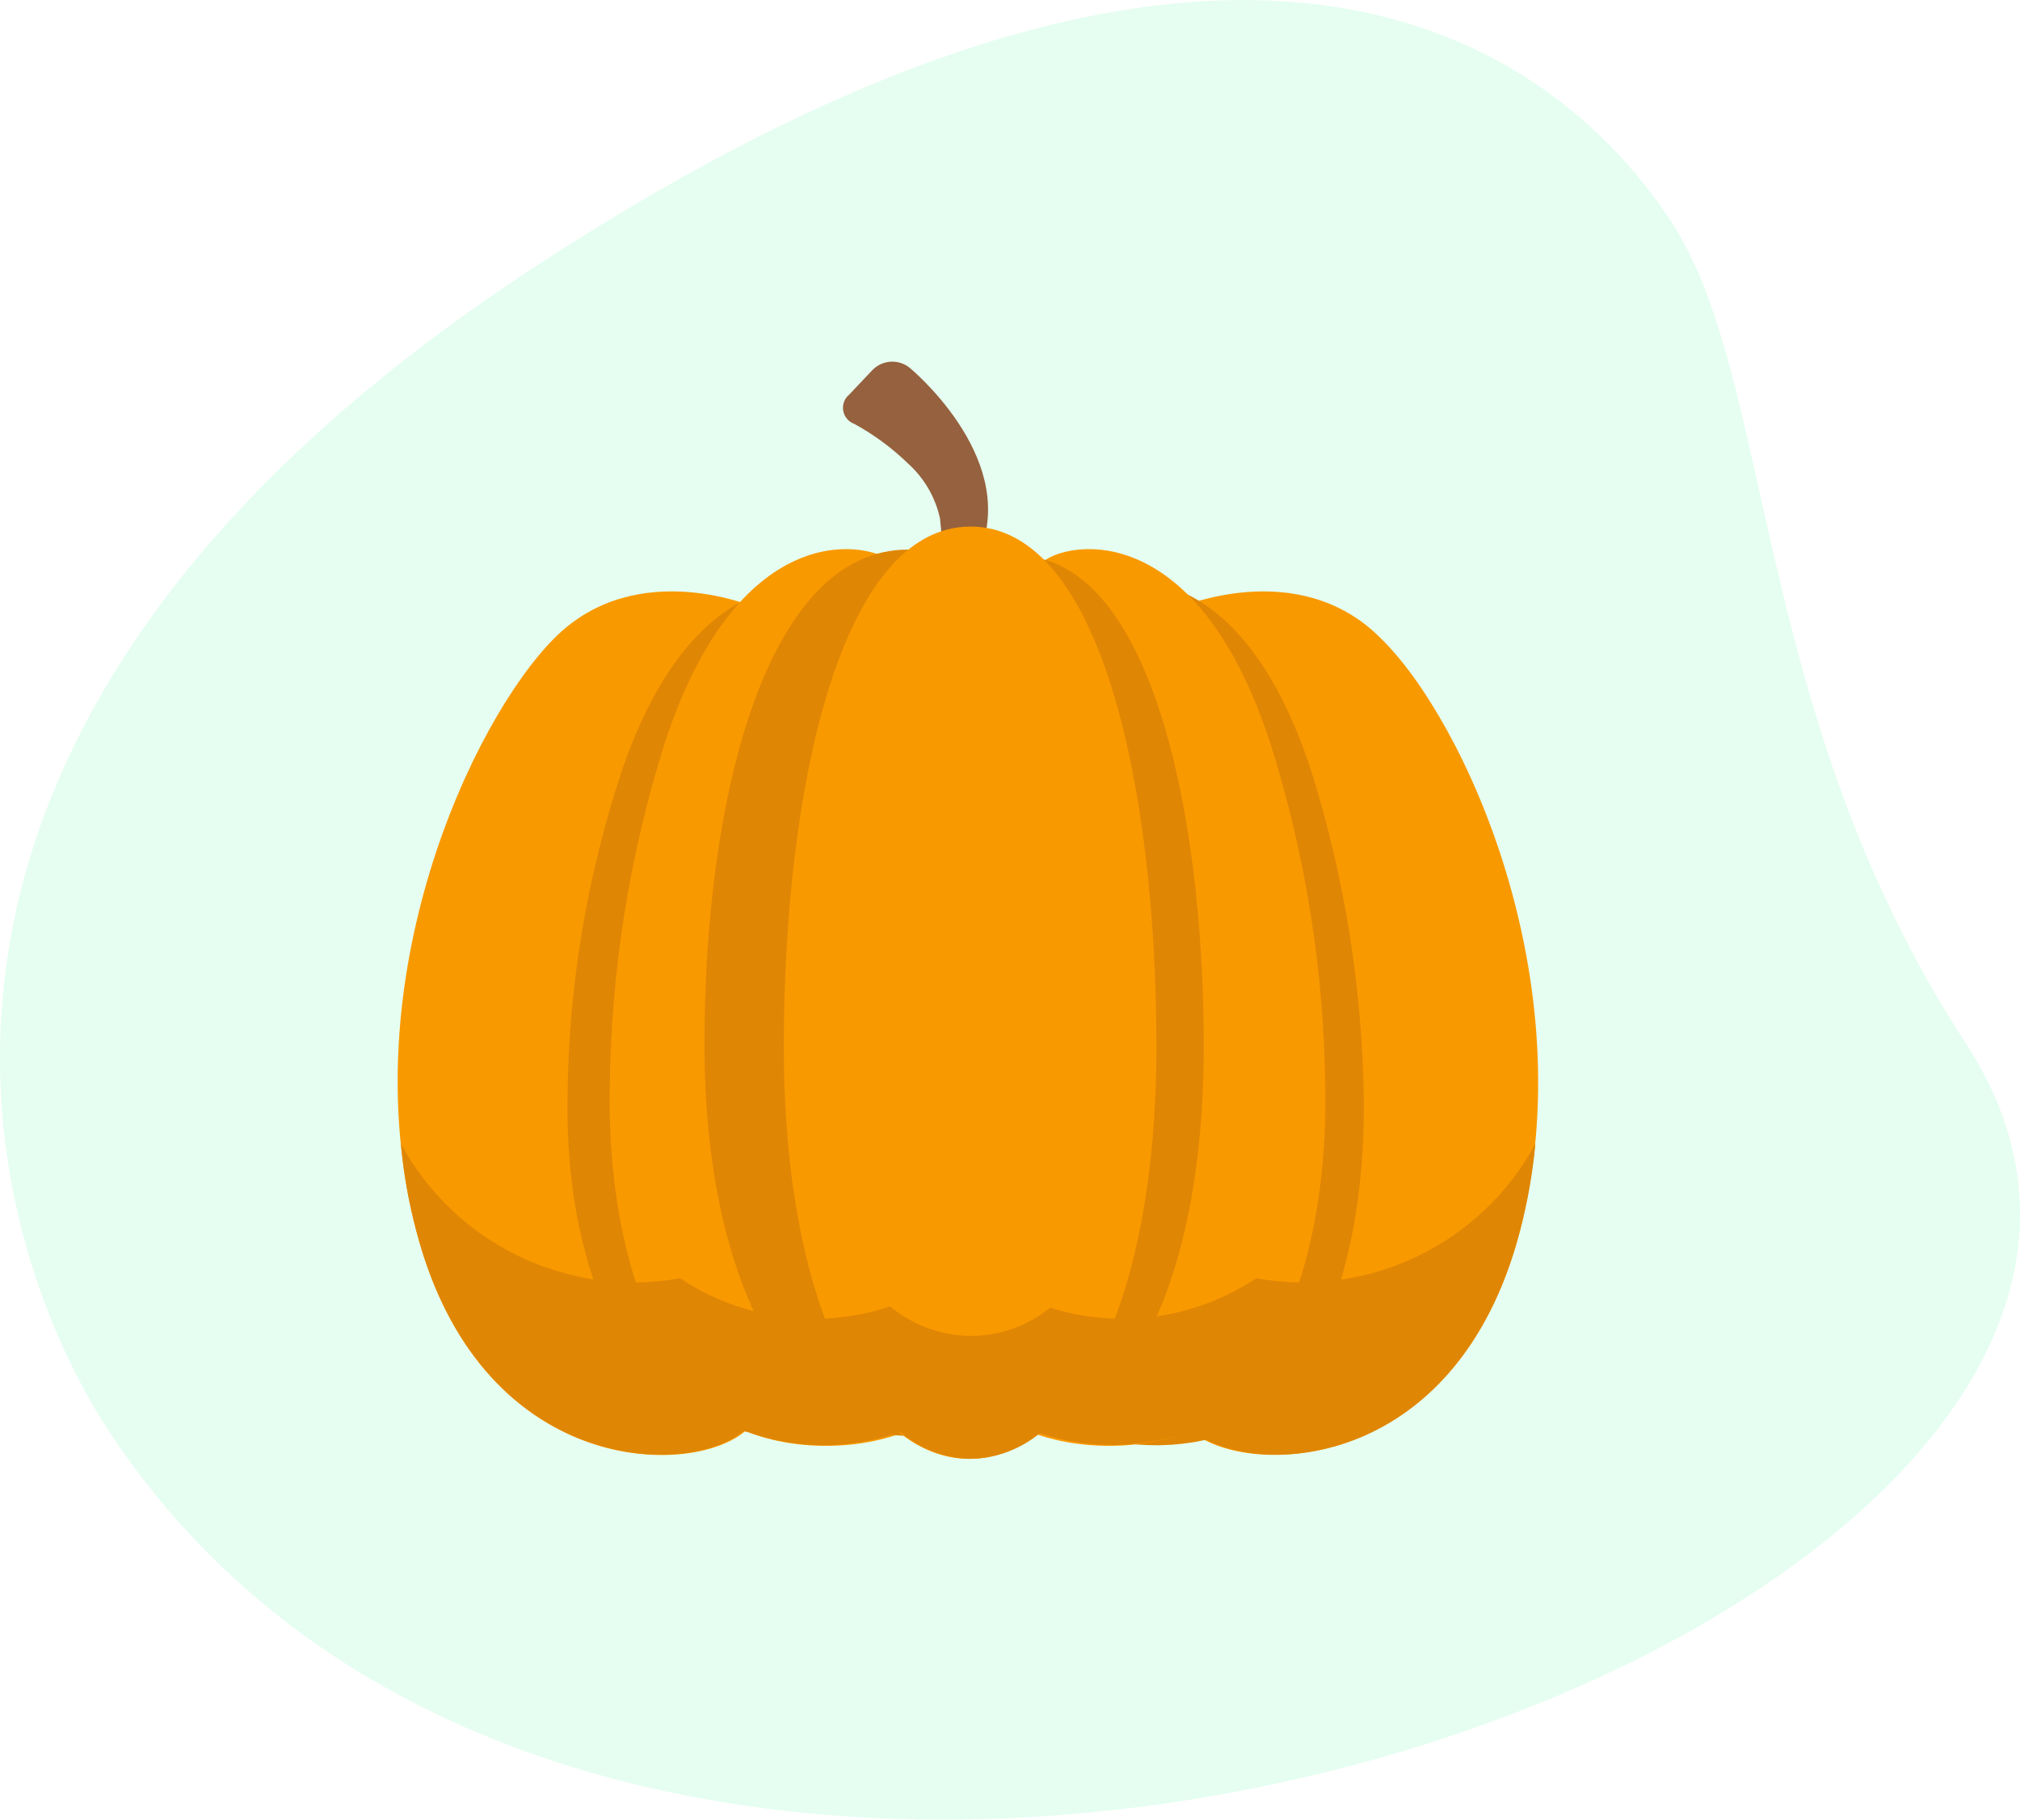
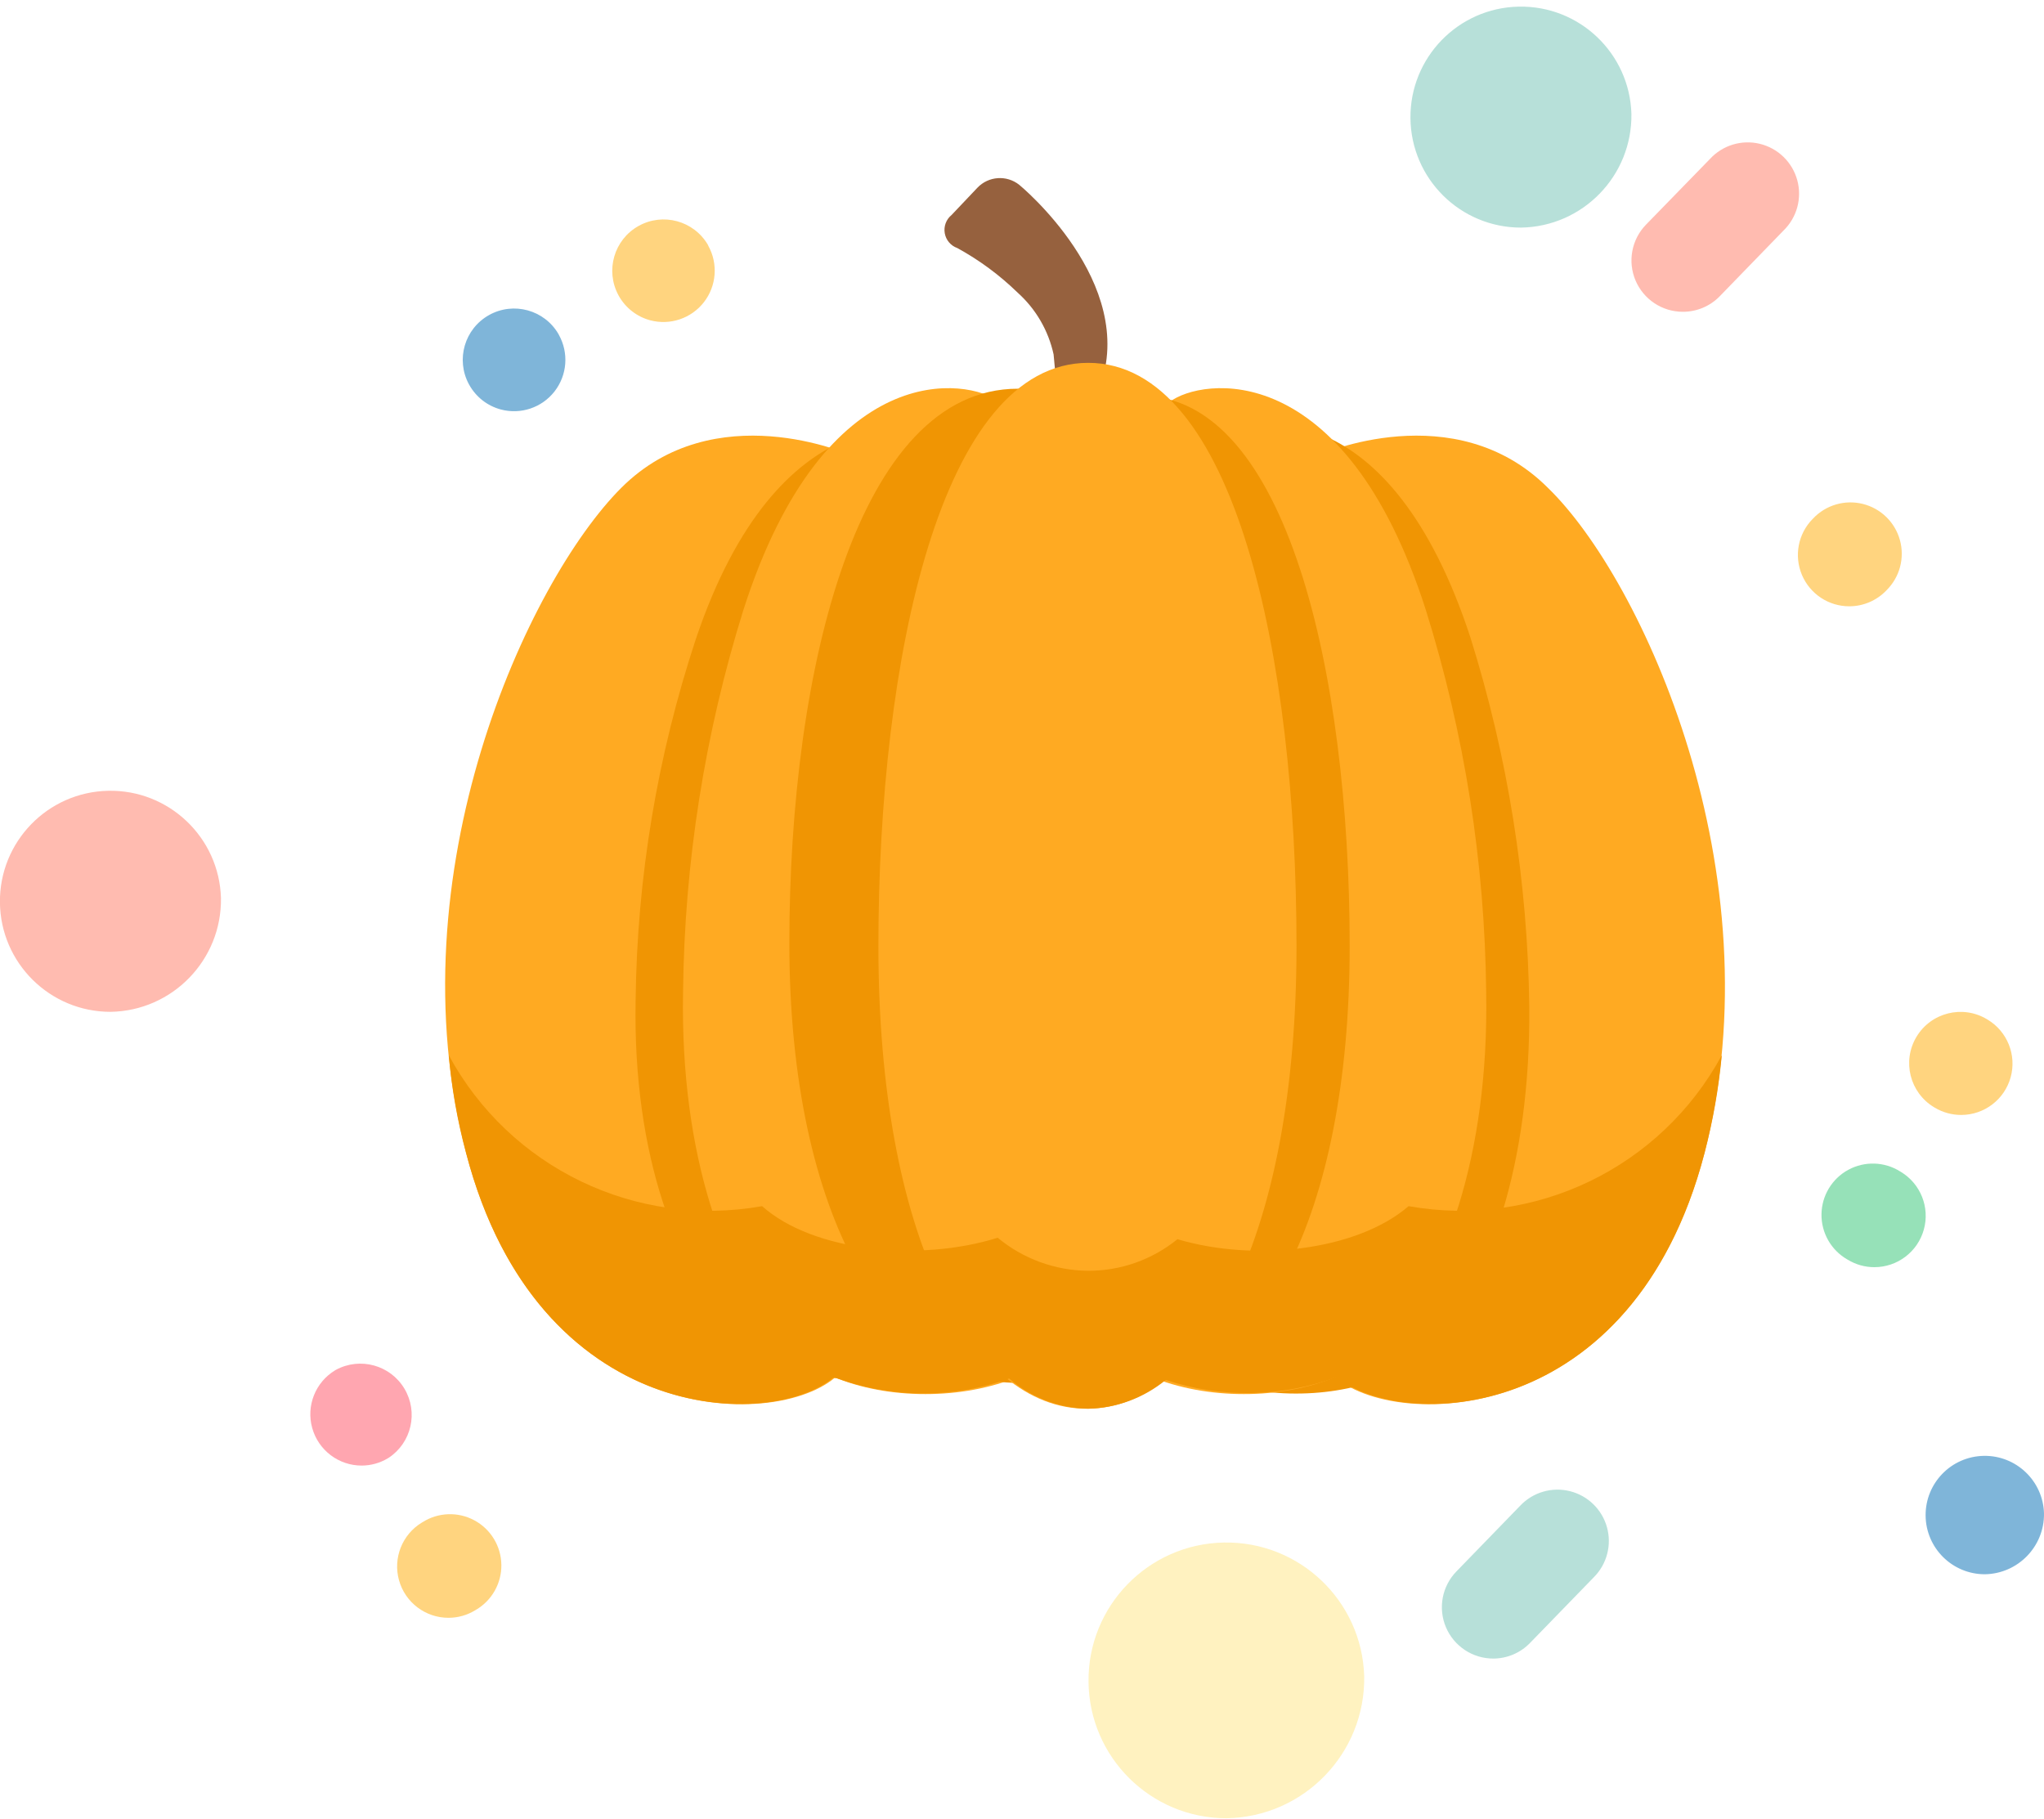
- <svg xmlns="http://www.w3.org/2000/svg" width="44.337" height="39.93" viewBox="0 0 44.337 39.93">
-   <g id="halloween" transform="translate(-48 -443)">
-     <g id="Group_25706" data-name="Group 25706" transform="translate(48 443)" opacity="0.3">
-       <path id="Path_18304" data-name="Path 18304" d="M43.278,24.8c-4.693-7.186-4.194-14.551-6.456-18.015s-9-9.434-24.932.97S.012,29.468,2.5,33.276C14.151,51.11,51.591,37.524,43.278,24.8Z" transform="translate(-0.134 -1.91)" fill="#a7fcd0" />
+ <svg xmlns="http://www.w3.org/2000/svg" width="50.403" height="44.84" viewBox="0 0 50.403 44.84">
+   <g id="halloween" transform="translate(13753.482 -7082)">
+     <g id="Group_30067" data-name="Group 30067" transform="translate(-13753.482 7082)">
+       <g id="Group_30062" data-name="Group 30062" transform="translate(0 0)" opacity="0.5">
+         <path id="Path_20574" data-name="Path 20574" d="M338.855,139.3a2.726,2.726,0,1,0-2.724,2.806A2.767,2.767,0,0,0,338.855,139.3Zm0,0" transform="translate(-333.406 -117.153)" fill="#ff7861" />
+         <path id="Path_20576" data-name="Path 20576" d="M236.047,38.964a3.4,3.4,0,1,0-3.4,3.5A3.449,3.449,0,0,0,236.047,38.964Zm0,0" transform="translate(-202.407 2.376)" fill="#ffe581" />
+         <path id="Path_20577" data-name="Path 20577" d="M17.761,437.275a2.725,2.725,0,1,0-2.724,2.807A2.766,2.766,0,0,0,17.761,437.275Zm0,0" transform="translate(22.468 -434.469)" fill="#70c1b3" />
+         <path id="Path_20578" data-name="Path 20578" d="M107.827,246.183a1.266,1.266,0,0,1-.906-2.151l.014-.014a1.266,1.266,0,1,1,1.811,1.769l-.013.014A1.264,1.264,0,0,1,107.827,246.183Zm0,0" transform="translate(-62.226 -231.231)" fill="#fa0" />
+         <path id="Path_20563" data-name="Path 20563" d="M152.961,138.027a1.266,1.266,0,0,1-.654-2.351l.017-.01a1.266,1.266,0,0,1,1.3,2.17l-.017.01A1.261,1.261,0,0,1,152.961,138.027Zm0,0" transform="translate(-144.041 -101.884)" fill="#ff4e61" />
+         <path id="Path_20564" data-name="Path 20564" d="M165.469,159.944a1.266,1.266,0,0,1-.658-2.349l.017-.01a1.266,1.266,0,1,1,1.312,2.165l-.017.01A1.259,1.259,0,0,1,165.469,159.944Zm0,0" transform="translate(-154.408 -120.047)" fill="#fa0" />
+         <path id="Path_20548" data-name="Path 20548" d="M6.185,258.725a1.266,1.266,0,0,1-.908-2.147l1.573-1.621a1.266,1.266,0,1,1,1.817,1.763l-1.574,1.621A1.261,1.261,0,0,1,6.185,258.725Zm0,0" transform="translate(30.635 -217.823)" fill="#70c1b3" />
+         <path id="Path_20580" data-name="Path 20580" d="M133.83,12.647a1.266,1.266,0,0,1-.908-2.147L134.5,8.879a1.266,1.266,0,1,1,1.816,1.763l-1.573,1.621A1.263,1.263,0,0,1,133.83,12.647Zm0,0" transform="translate(-92.335 -4.958)" fill="#ff7861" />
+         <g id="Group_30064" data-name="Group 30064" transform="matrix(0.966, 0.259, -0.259, 0.966, 12.57, 4.334)">
+           <path id="Path_20554" data-name="Path 20554" d="M1.28,2.546A1.266,1.266,0,0,0,2.186.4L2.172.381A1.266,1.266,0,0,0,.361,2.15l.013.014A1.264,1.264,0,0,0,1.28,2.546Zm0,0" transform="translate(2.989 0)" fill="#fa0" />
+           <path id="Path_20555" data-name="Path 20555" d="M1.28,2.546A1.266,1.266,0,0,0,2.188.4L2.174.384A1.266,1.266,0,0,0,.358,2.148l.014.014A1.262,1.262,0,0,0,1.28,2.546Zm0,0" transform="translate(0 3.078)" fill="#006cb4" />
+         </g>
+         <path id="Path_20617" data-name="Path 20617" d="M59.273,273.468a1.46,1.46,0,1,0-1.459,1.5A1.481,1.481,0,0,0,59.273,273.468Zm0,0" transform="translate(-8.87 -236.145)" fill="#006cb4" />
+         <path id="Path_20618" data-name="Path 20618" d="M275.321,138.028a1.261,1.261,0,0,1-.649-.179l-.017-.01a1.266,1.266,0,0,1,1.3-2.173l.017.01a1.266,1.266,0,0,1-.651,2.352Zm0,0" transform="translate(-226.961 -110.532)" fill="#fa0" />
+         <path id="Path_20619" data-name="Path 20619" d="M262.814,159.945a1.259,1.259,0,0,1-.652-.182l-.017-.01a1.266,1.266,0,1,1,1.307-2.168l.017.01a1.266,1.266,0,0,1-.655,2.35Zm0,0" transform="translate(-216.595 -128.695)" fill="#2dc471" />
+       </g>
    </g>
-     <g id="halloween-2" data-name="halloween" transform="translate(48.622 443.12)">
-       <path id="Path_20250" data-name="Path 20250" d="M27.154,37.14s-2.642-1.18-4.468.646S18.218,45.318,19.651,50.8c1.461,5.62,6.435,5.424,7.363,4.243C27.913,53.861,27.154,37.14,27.154,37.14Z" transform="translate(-11.135 -23.907)" fill="#f99900" />
-       <path id="Path_20251" data-name="Path 20251" d="M38.676,36.555c-.59-.422-3.4-.9-5,3.85a23.382,23.382,0,0,0-1.18,7.082c-.056,3.035.815,5.311,2,6.52,1.405,1.461,5.508,1.208,6.014-.843C40.98,51.14,41.318,38.466,38.676,36.555Z" transform="translate(-20.661 -23.575)" fill="#e08605" />
-       <path id="Path_20252" data-name="Path 20252" d="M41.976,33.725c-.59-.45-3.4-.927-5,4.075a25.963,25.963,0,0,0-1.18,7.475c-.056,3.2.815,5.592,2,6.885,1.405,1.546,5.508,1.265,6.014-.871C44.28,49.125,44.618,35.72,41.976,33.725Z" transform="translate(-23.034 -21.531)" fill="#f99900" />
-       <path id="Path_20253" data-name="Path 20253" d="M79.352,37.14s2.642-1.18,4.468.646c1.855,1.8,4.468,7.531,3.063,13.011-1.461,5.62-6.435,5.424-7.363,4.243S79.352,37.14,79.352,37.14Z" transform="translate(-54.143 -23.907)" fill="#f99900" />
-       <path id="Path_20254" data-name="Path 20254" d="M56.225,23.4c0-.309-.056-.815-.084-1.124a2.272,2.272,0,0,0-.7-1.208,5.44,5.44,0,0,0-1.18-.871.376.376,0,0,1-.112-.646l.506-.534a.608.608,0,0,1,.815-.056s2.332,1.911,1.574,3.962S56.225,23.4,56.225,23.4Z" transform="translate(-36.13 -11.014)" fill="#96613e" />
-       <path id="Path_20255" data-name="Path 20255" d="M52.137,44.348c0,5.368-2,8.6-4.468,8.6s-4.468-3.232-4.468-8.6S44.549,33.5,47.668,33.5C50.816,33.5,52.137,38.98,52.137,44.348Z" transform="translate(-28.361 -21.56)" fill="#e08605" />
-       <path id="Path_20257" data-name="Path 20257" d="M68.09,36.259c.562-.422,3.26-.9,4.834,3.906a25.193,25.193,0,0,1,1.152,7.222c.028,3.091-.787,5.4-1.911,6.632-1.377,1.489-5.311,1.208-5.817-.843C65.87,51.1,65.533,38.2,68.09,36.259Z" transform="translate(-44.764 -23.363)" fill="#e08605" />
-       <path id="Path_20258" data-name="Path 20258" d="M64.185,33.725c.59-.45,3.4-.927,5,4.075a25.963,25.963,0,0,1,1.18,7.475c.056,3.2-.815,5.592-2,6.885-1.405,1.546-5.508,1.265-6.014-.871C61.881,49.125,61.543,35.72,64.185,33.725Z" transform="translate(-41.899 -21.531)" fill="#f99900" />
-       <path id="Path_20259" data-name="Path 20259" d="M61.278,44.763c0,5.339-1.827,8.543-4.1,8.543S53.1,50.1,53.1,44.763,54.337,34,57.2,34C60.041,34,61.278,39.424,61.278,44.763Z" transform="translate(-35.479 -21.919)" fill="#e08605" />
-       <path id="Path_20260" data-name="Path 20260" d="M57.578,43.11c0,5.649-1.827,9.049-4.1,9.049S49.4,48.758,49.4,43.11,50.637,31.7,53.5,31.7,57.578,37.461,57.578,43.11Z" transform="translate(-32.818 -20.265)" fill="#f99900" />
-       <path id="Path_20261" data-name="Path 20261" d="M38.272,82.851a5.3,5.3,0,0,1-4.524.646,2.756,2.756,0,0,1-1.742.618,2.806,2.806,0,0,1-1.77-.646,5.29,5.29,0,0,1-4.609-.618A5.806,5.806,0,0,1,19.5,79.9a10.882,10.882,0,0,0,.337,1.911c1.405,5.368,5.986,5.424,7.194,4.384a4.958,4.958,0,0,0,3.428.028,2.423,2.423,0,0,0,1.546.59,2.476,2.476,0,0,0,1.518-.562,5.051,5.051,0,0,0,3.344-.056c1.236,1.04,5.789.984,7.194-4.384A11.878,11.878,0,0,0,44.4,79.9,5.806,5.806,0,0,1,38.272,82.851Z" transform="translate(-11.321 -54.92)" fill="#e08605" />
+     <g id="halloween-2" data-name="halloween" transform="translate(-13742.507 7086.389)">
+       <path id="Path_20250" data-name="Path 20250" d="M29.218,37.238s-3.33-1.488-5.633.815-5.633,9.5-3.826,16.4c1.842,7.086,8.113,6.838,9.283,5.35C30.174,58.319,29.218,37.238,29.218,37.238Z" transform="translate(-19.241 -30.411)" fill="#fa2" />
+       <path id="Path_20251" data-name="Path 20251" d="M40.289,36.621c-.744-.531-4.287-1.134-6.307,4.854A29.479,29.479,0,0,0,32.494,50.4c-.071,3.826,1.027,6.7,2.516,8.22,1.771,1.842,6.944,1.523,7.582-1.063C43.194,55.009,43.619,39.03,40.289,36.621Z" transform="translate(-27.796 -30.113)" fill="#f09503" />
+       <path id="Path_20252" data-name="Path 20252" d="M43.589,33.794c-.744-.567-4.287-1.169-6.306,5.137a32.732,32.732,0,0,0-1.488,9.424c-.071,4.039,1.027,7.051,2.516,8.68,1.771,1.949,6.944,1.594,7.582-1.1C46.494,53.209,46.919,36.309,43.589,33.794Z" transform="translate(-29.927 -28.278)" fill="#fa2" />
+       <path id="Path_20253" data-name="Path 20253" d="M79.428,37.238s3.33-1.488,5.633.815c2.338,2.268,5.633,9.5,3.862,16.4-1.842,7.086-8.113,6.838-9.283,5.35S79.428,37.238,79.428,37.238Z" transform="translate(-57.866 -30.411)" fill="#fa2" />
+       <path id="Path_20254" data-name="Path 20254" d="M56.8,24.6c0-.39-.071-1.027-.106-1.417a2.865,2.865,0,0,0-.886-1.523,6.858,6.858,0,0,0-1.488-1.1.474.474,0,0,1-.142-.815l.638-.673A.766.766,0,0,1,55.846,19s2.941,2.409,1.984,5S56.8,24.6,56.8,24.6Z" transform="translate(-41.689 -18.832)" fill="#96613e" />
+       <path id="Path_20255" data-name="Path 20255" d="M54.467,47.176c0,6.767-2.516,10.842-5.633,10.842S43.2,53.943,43.2,47.176,44.9,33.5,48.833,33.5C52.8,33.5,54.467,40.409,54.467,47.176Z" transform="translate(-34.711 -28.303)" fill="#f09503" />
+       <path id="Path_20257" data-name="Path 20257" d="M68.631,36.324c.709-.531,4.11-1.134,6.094,4.925a31.762,31.762,0,0,1,1.453,9.105c.035,3.9-.992,6.8-2.409,8.361-1.736,1.878-6.7,1.523-7.334-1.063C65.832,55.031,65.407,38.769,68.631,36.324Z" transform="translate(-49.443 -29.922)" fill="#f09503" />
+       <path id="Path_20258" data-name="Path 20258" d="M64.747,33.794c.744-.567,4.287-1.169,6.307,5.137a32.733,32.733,0,0,1,1.488,9.424c.071,4.039-1.027,7.051-2.516,8.68-1.771,1.949-6.944,1.594-7.582-1.1C61.842,53.209,61.417,36.309,64.747,33.794Z" transform="translate(-46.87 -28.278)" fill="#fa2" />
+       <path id="Path_20259" data-name="Path 20259" d="M63.41,47.57c0,6.732-2.3,10.771-5.173,10.771S53.1,54.3,53.1,47.57,54.659,34,58.273,34C61.851,34,63.41,40.838,63.41,47.57Z" transform="translate(-41.104 -28.626)" fill="#f09503" />
+       <path id="Path_20260" data-name="Path 20260" d="M59.71,46.085c0,7.121-2.3,11.408-5.173,11.408S49.4,53.206,49.4,46.085,50.959,31.7,54.573,31.7,59.71,38.963,59.71,46.085Z" transform="translate(-38.715 -27.141)" fill="#fa2" />
+       <path id="Path_20261" data-name="Path 20261" d="M43.167,83.62c-1.275,1.1-3.791,1.382-5.7.815a3.475,3.475,0,0,1-2.2.779,3.537,3.537,0,0,1-2.232-.815c-1.913.6-4.535.354-5.81-.779A7.32,7.32,0,0,1,19.5,79.9a13.719,13.719,0,0,0,.425,2.409c1.771,6.767,7.547,6.838,9.07,5.527a6.251,6.251,0,0,0,4.322.035,3.055,3.055,0,0,0,1.949.744,3.122,3.122,0,0,0,1.913-.709,6.368,6.368,0,0,0,4.216-.071c1.559,1.311,7.3,1.24,9.07-5.527a14.976,14.976,0,0,0,.425-2.409A7.32,7.32,0,0,1,43.167,83.62Z" transform="translate(-19.408 -58.264)" fill="#f09503" />
    </g>
  </g>
</svg>
